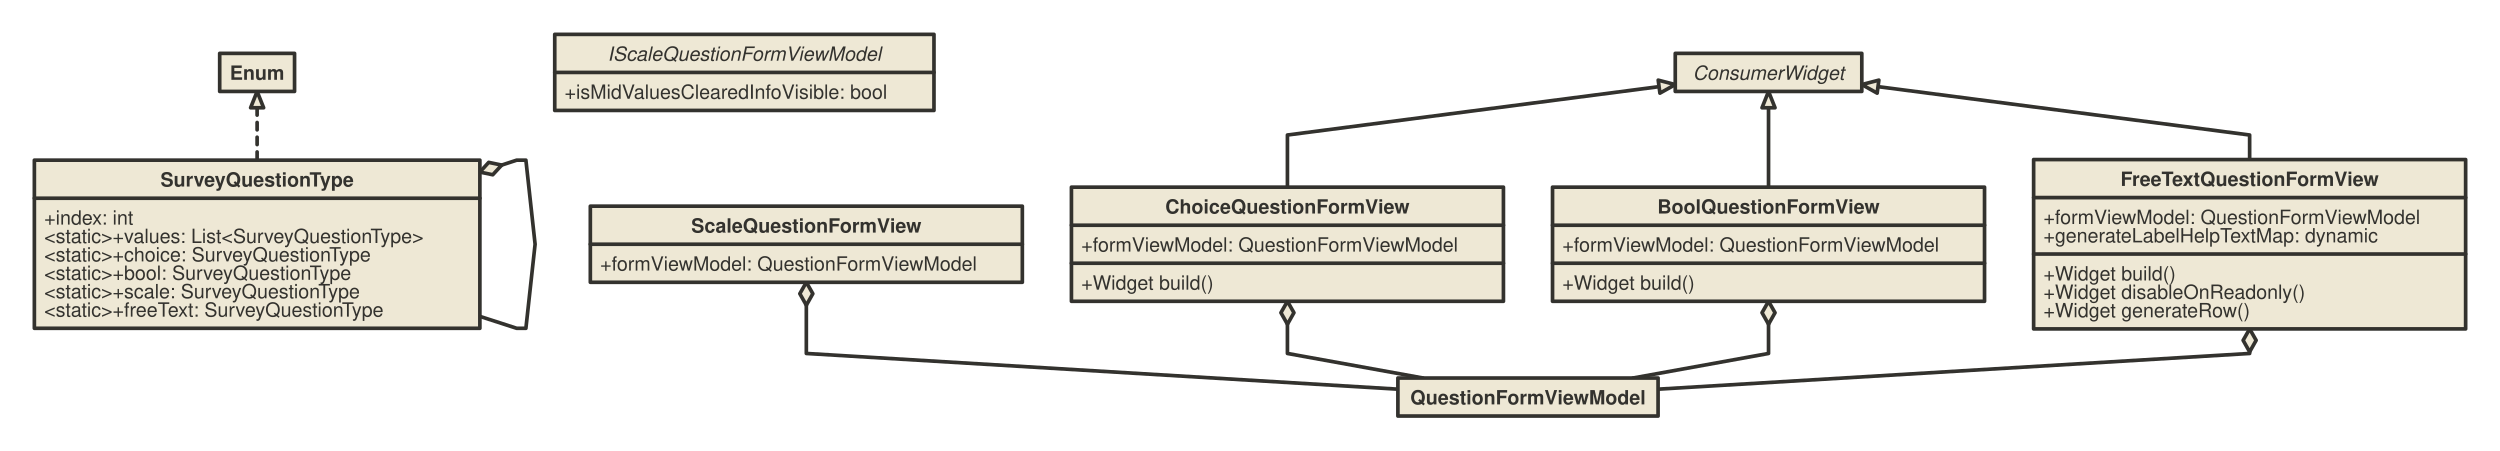
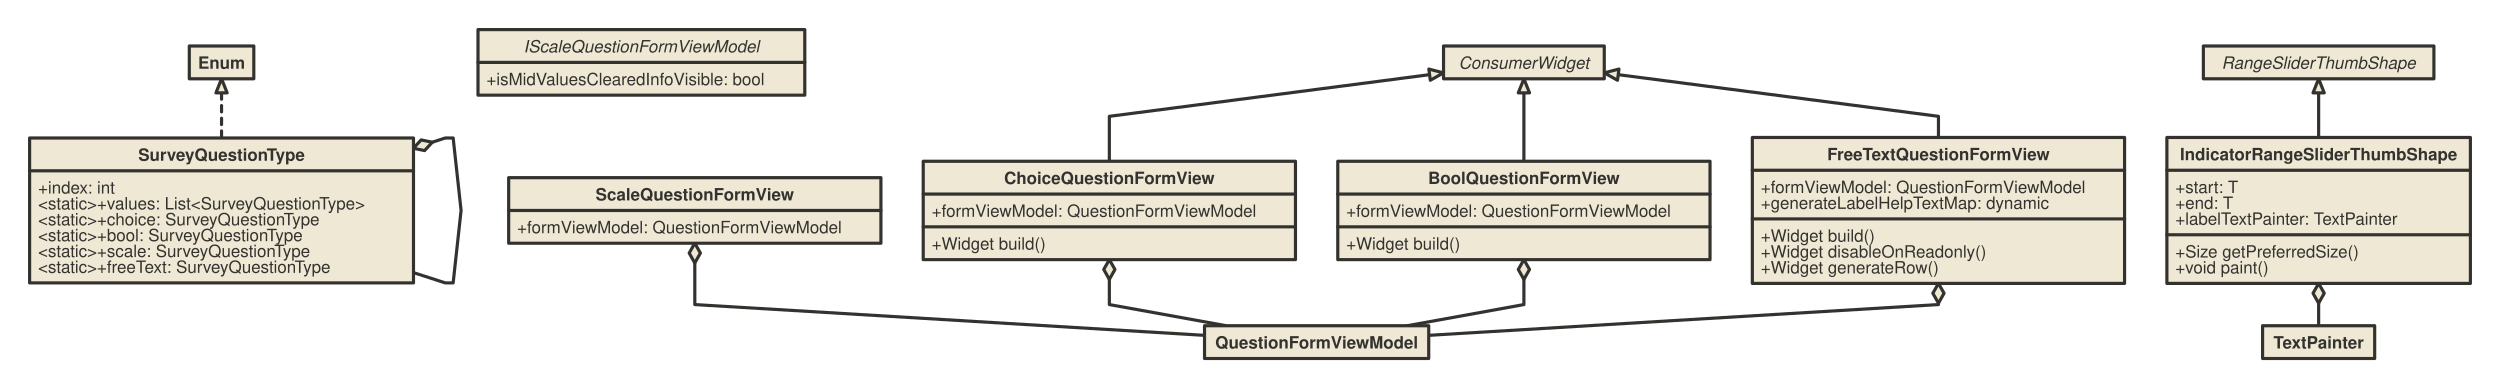
- <svg xmlns="http://www.w3.org/2000/svg" version="1.1" baseProfile="full" width="2037.0" height="367.0" viewbox="0 0 2037 367">
-   <g stroke-width="1.0" text-align="left" font="12pt Helvetica, Arial, sans-serif" font-size="12pt" font-family="Helvetica" font-weight="normal" font-style="normal">
+ <svg xmlns="http://www.w3.org/2000/svg" version="1.1" baseProfile="full" width="2364.0" height="367.0" viewbox="0 0 2364 367">
+   <g stroke-width="1.0" text-align="left" font="12pt Helvetica, Arial, sans-serif" font-size="12pt" font-family="Helvetica" font-weight="bold" font-style="normal">
    <g font-family="Helvetica" font-size="12pt" font-weight="bold" font-style="normal" stroke-width="3.0" stroke-linejoin="round" stroke-linecap="round" stroke="#33322E">
      <g stroke="transparent" fill="transparent">
-         <rect x="0.0" y="0.0" height="367.0" width="2037.0" stroke="none" />
+         <rect x="0.0" y="0.0" height="367.0" width="2364.0" stroke="none" />
      </g>
      <g transform="translate(8, 8)" fill="#33322E">
        <g transform="translate(20, 20)" fill="#eee8d5" font-family="Helvetica" font-size="12pt" font-weight="normal" font-style="normal">
          <path d="M380.8 106.5 L393 102.5 L400.5 102.5 L400.5 102.5 L408 171 L408 171 L400.5 239.5 L400.5 239.5 L393 239.5 L393 239.5 L363 229.784 L363.0 229.8 " fill="none" />
          <g fill="#eee8d5">
            <path d="M370.2 104.3 L380.8 106.5 L373.5 114.4 L363.0 112.2 Z" />
          </g>
          <g stroke-dasharray="6 6">
            <path d="M181.5 59.8 L181.5 82 L181.5 102.5 L181.5 102.5 " fill="none" />
          </g>
          <path d="M186.8 59.8 L181.5 59.8 L176.2 59.8 L181.5 46.5 Z" />
          <path d="M629.0 220.7 L629 260 L1111 289.1 L1111.0 289.1 " fill="none" />
          <g fill="#eee8d5">
            <path d="M634.3 211.3 L629.0 220.7 L623.7 211.3 L629.0 202.0 Z" />
          </g>
          <path d="M1021.0 236.2 L1021 260 L1131.423 280 L1131.4 280.0 " fill="none" />
          <g fill="#eee8d5">
            <path d="M1026.3 226.8 L1021.0 236.2 L1015.7 226.8 L1021.0 217.5 Z" />
          </g>
          <path d="M1323.8 42.6 L1021 82 L1021 124.5 L1021.0 124.5 " fill="none" />
          <path d="M1324.5 47.9 L1323.8 42.6 L1323.1 37.3 L1337.0 40.9 Z" />
          <path d="M1413.0 236.2 L1413 260 L1302.577 280 L1302.6 280.0 " fill="none" />
          <g fill="#eee8d5">
            <path d="M1418.3 226.8 L1413.0 236.2 L1407.7 226.8 L1413.0 217.5 Z" />
          </g>
          <path d="M1413.0 59.8 L1413 82 L1413 124.5 L1413.0 124.5 " fill="none" />
          <path d="M1418.3 59.8 L1413.0 59.8 L1407.7 59.8 L1413.0 46.5 Z" />
          <path d="M1805.0 258.7 L1805 260 L1323 289.1 L1323.0 289.1 " fill="none" />
          <g fill="#eee8d5">
            <path d="M1810.3 249.3 L1805.0 258.7 L1799.7 249.3 L1805.0 240.0 Z" />
          </g>
          <path d="M1502.2 42.6 L1805 82 L1805 102 L1805.0 102.0 " fill="none" />
          <path d="M1502.9 37.3 L1502.2 42.6 L1501.5 47.9 L1489.0 40.9 Z" />
+           <path d="M2164.5 258.7 L2164.5 260 L2164.5 280 L2164.5 280.0 " fill="none" />
+           <g fill="#eee8d5">
+             <path d="M2169.8 249.3 L2164.5 258.7 L2159.2 249.3 L2164.5 240.0 Z" />
+           </g>
+           <path d="M2164.5 59.8 L2164.5 82 L2164.5 102 L2164.5 102.0 " fill="none" />
+           <path d="M2169.8 59.8 L2164.5 59.8 L2159.2 59.8 L2164.5 46.5 Z" />
          <g data-name="SurveyQuestionType">
            <g fill="#eee8d5" stroke="#33322E" data-name="SurveyQuestionType">
              <rect x="0.0" y="102.5" height="137.0" width="363.0" data-name="SurveyQuestionType" />
              <path d="M0.0 133.5 L363.0 133.5" fill="none" data-name="SurveyQuestionType" />
            </g>
            <g transform="translate(0, 102.5)" font-family="Helvetica" font-size="12pt" font-weight="bold" font-style="normal" data-name="SurveyQuestionType">
              <g transform="translate(8, 8)" fill="#33322E" text-align="center" data-name="SurveyQuestionType">
                <text x="173.5" y="13.5" stroke="none" text-anchor="middle" data-name="SurveyQuestionType">SurveyQuestionType</text>
              </g>
            </g>
            <g transform="translate(0, 133.5)" font-family="Helvetica" font-size="12pt" font-weight="normal" font-style="normal" data-name="SurveyQuestionType">
              <g transform="translate(8, 8)" fill="#33322E" text-align="left" data-name="SurveyQuestionType">
                <text x="0.0" y="13.5" stroke="none" data-name="SurveyQuestionType">+index: int</text>
                <text x="0.0" y="28.5" stroke="none" data-name="SurveyQuestionType">&lt;static&gt;+values: List&lt;SurveyQuestionType&gt;</text>
                <text x="0.0" y="43.5" stroke="none" data-name="SurveyQuestionType">&lt;static&gt;+choice: SurveyQuestionType</text>
                <text x="0.0" y="58.5" stroke="none" data-name="SurveyQuestionType">&lt;static&gt;+bool: SurveyQuestionType</text>
                <text x="0.0" y="73.5" stroke="none" data-name="SurveyQuestionType">&lt;static&gt;+scale: SurveyQuestionType</text>
                <text x="0.0" y="88.5" stroke="none" data-name="SurveyQuestionType">&lt;static&gt;+freeText: SurveyQuestionType</text>
              </g>
            </g>
          </g>
          <g data-name="Enum">
            <g fill="#eee8d5" stroke="#33322E" data-name="Enum">
              <rect x="151.0" y="15.5" height="31.0" width="61.0" data-name="Enum" />
            </g>
            <g transform="translate(151, 15.5)" font-family="Helvetica" font-size="12pt" font-weight="bold" font-style="normal" data-name="Enum">
              <g transform="translate(8, 8)" fill="#33322E" text-align="center" data-name="Enum">
                <text x="22.5" y="13.5" stroke="none" text-anchor="middle" data-name="Enum">Enum</text>
              </g>
            </g>
          </g>
          <g data-name="IScaleQuestionFormViewModel">
            <g fill="#eee8d5" stroke="#33322E" data-name="IScaleQuestionFormViewModel">
              <rect x="424.0" y="0.0" height="62.0" width="309.0" data-name="IScaleQuestionFormViewModel" />
              <path d="M424.0 31.0 L733.0 31.0" fill="none" data-name="IScaleQuestionFormViewModel" />
            </g>
            <g transform="translate(424, 0)" font-family="Helvetica" font-size="12pt" font-weight="normal" font-style="italic" data-name="IScaleQuestionFormViewModel">
              <g transform="translate(8, 8)" fill="#33322E" text-align="center" data-name="IScaleQuestionFormViewModel">
                <text x="146.5" y="13.5" stroke="none" text-anchor="middle" data-name="IScaleQuestionFormViewModel">IScaleQuestionFormViewModel</text>
              </g>
            </g>
            <g transform="translate(424, 31)" font-family="Helvetica" font-size="12pt" font-weight="normal" font-style="normal" data-name="IScaleQuestionFormViewModel">
              <g transform="translate(8, 8)" fill="#33322E" text-align="left" data-name="IScaleQuestionFormViewModel">
                <text x="0.0" y="13.5" stroke="none" data-name="IScaleQuestionFormViewModel">+isMidValuesClearedInfoVisible: bool</text>
              </g>
            </g>
          </g>
          <g data-name="ScaleQuestionFormView">
            <g fill="#eee8d5" stroke="#33322E" data-name="ScaleQuestionFormView">
              <rect x="453.0" y="140.0" height="62.0" width="352.0" data-name="ScaleQuestionFormView" />
              <path d="M453.0 171.0 L805.0 171.0" fill="none" data-name="ScaleQuestionFormView" />
            </g>
            <g transform="translate(453, 140)" font-family="Helvetica" font-size="12pt" font-weight="bold" font-style="normal" data-name="ScaleQuestionFormView">
              <g transform="translate(8, 8)" fill="#33322E" text-align="center" data-name="ScaleQuestionFormView">
                <text x="168.0" y="13.5" stroke="none" text-anchor="middle" data-name="ScaleQuestionFormView">ScaleQuestionFormView</text>
              </g>
            </g>
            <g transform="translate(453, 171)" font-family="Helvetica" font-size="12pt" font-weight="normal" font-style="normal" data-name="ScaleQuestionFormView">
              <g transform="translate(8, 8)" fill="#33322E" text-align="left" data-name="ScaleQuestionFormView">
                <text x="0.0" y="13.5" stroke="none" data-name="ScaleQuestionFormView">+formViewModel: QuestionFormViewModel</text>
              </g>
            </g>
          </g>
          <g data-name="QuestionFormViewModel">
            <g fill="#eee8d5" stroke="#33322E" data-name="QuestionFormViewModel">
              <rect x="1111.0" y="280.0" height="31.0" width="212.0" data-name="QuestionFormViewModel" />
            </g>
            <g transform="translate(1111, 280)" font-family="Helvetica" font-size="12pt" font-weight="bold" font-style="normal" data-name="QuestionFormViewModel">
              <g transform="translate(8, 8)" fill="#33322E" text-align="center" data-name="QuestionFormViewModel">
                <text x="98.0" y="13.5" stroke="none" text-anchor="middle" data-name="QuestionFormViewModel">QuestionFormViewModel</text>
              </g>
            </g>
          </g>
          <g data-name="ChoiceQuestionFormView">
            <g fill="#eee8d5" stroke="#33322E" data-name="ChoiceQuestionFormView">
              <rect x="845.0" y="124.5" height="93.0" width="352.0" data-name="ChoiceQuestionFormView" />
              <path d="M845.0 155.5 L1197.0 155.5" fill="none" data-name="ChoiceQuestionFormView" />
              <path d="M845.0 186.5 L1197.0 186.5" fill="none" data-name="ChoiceQuestionFormView" />
            </g>
            <g transform="translate(845, 124.5)" font-family="Helvetica" font-size="12pt" font-weight="bold" font-style="normal" data-name="ChoiceQuestionFormView">
              <g transform="translate(8, 8)" fill="#33322E" text-align="center" data-name="ChoiceQuestionFormView">
                <text x="168.0" y="13.5" stroke="none" text-anchor="middle" data-name="ChoiceQuestionFormView">ChoiceQuestionFormView</text>
              </g>
            </g>
            <g transform="translate(845, 155.5)" font-family="Helvetica" font-size="12pt" font-weight="normal" font-style="normal" data-name="ChoiceQuestionFormView">
              <g transform="translate(8, 8)" fill="#33322E" text-align="left" data-name="ChoiceQuestionFormView">
                <text x="0.0" y="13.5" stroke="none" data-name="ChoiceQuestionFormView">+formViewModel: QuestionFormViewModel</text>
              </g>
            </g>
            <g transform="translate(845, 186.5)" font-family="Helvetica" font-size="12pt" font-weight="normal" font-style="normal" data-name="ChoiceQuestionFormView">
              <g transform="translate(8, 8)" fill="#33322E" text-align="left" data-name="ChoiceQuestionFormView">
                <text x="0.0" y="13.5" stroke="none" data-name="ChoiceQuestionFormView">+Widget build()</text>
              </g>
            </g>
          </g>
          <g data-name="ConsumerWidget">
            <g fill="#eee8d5" stroke="#33322E" data-name="ConsumerWidget">
              <rect x="1337.0" y="15.5" height="31.0" width="152.0" data-name="ConsumerWidget" />
            </g>
            <g transform="translate(1337, 15.5)" font-family="Helvetica" font-size="12pt" font-weight="normal" font-style="italic" data-name="ConsumerWidget">
              <g transform="translate(8, 8)" fill="#33322E" text-align="center" data-name="ConsumerWidget">
                <text x="68.0" y="13.5" stroke="none" text-anchor="middle" data-name="ConsumerWidget">ConsumerWidget</text>
              </g>
            </g>
          </g>
          <g data-name="BoolQuestionFormView">
            <g fill="#eee8d5" stroke="#33322E" data-name="BoolQuestionFormView">
              <rect x="1237.0" y="124.5" height="93.0" width="352.0" data-name="BoolQuestionFormView" />
              <path d="M1237.0 155.5 L1589.0 155.5" fill="none" data-name="BoolQuestionFormView" />
              <path d="M1237.0 186.5 L1589.0 186.5" fill="none" data-name="BoolQuestionFormView" />
            </g>
            <g transform="translate(1237, 124.5)" font-family="Helvetica" font-size="12pt" font-weight="bold" font-style="normal" data-name="BoolQuestionFormView">
              <g transform="translate(8, 8)" fill="#33322E" text-align="center" data-name="BoolQuestionFormView">
                <text x="168.0" y="13.5" stroke="none" text-anchor="middle" data-name="BoolQuestionFormView">BoolQuestionFormView</text>
              </g>
            </g>
            <g transform="translate(1237, 155.5)" font-family="Helvetica" font-size="12pt" font-weight="normal" font-style="normal" data-name="BoolQuestionFormView">
              <g transform="translate(8, 8)" fill="#33322E" text-align="left" data-name="BoolQuestionFormView">
                <text x="0.0" y="13.5" stroke="none" data-name="BoolQuestionFormView">+formViewModel: QuestionFormViewModel</text>
              </g>
            </g>
            <g transform="translate(1237, 186.5)" font-family="Helvetica" font-size="12pt" font-weight="normal" font-style="normal" data-name="BoolQuestionFormView">
              <g transform="translate(8, 8)" fill="#33322E" text-align="left" data-name="BoolQuestionFormView">
                <text x="0.0" y="13.5" stroke="none" data-name="BoolQuestionFormView">+Widget build()</text>
              </g>
            </g>
          </g>
          <g data-name="FreeTextQuestionFormView">
            <g fill="#eee8d5" stroke="#33322E" data-name="FreeTextQuestionFormView">
              <rect x="1629.0" y="102.0" height="138.0" width="352.0" data-name="FreeTextQuestionFormView" />
              <path d="M1629.0 133.0 L1981.0 133.0" fill="none" data-name="FreeTextQuestionFormView" />
              <path d="M1629.0 179.0 L1981.0 179.0" fill="none" data-name="FreeTextQuestionFormView" />
            </g>
            <g transform="translate(1629, 102)" font-family="Helvetica" font-size="12pt" font-weight="bold" font-style="normal" data-name="FreeTextQuestionFormView">
              <g transform="translate(8, 8)" fill="#33322E" text-align="center" data-name="FreeTextQuestionFormView">
                <text x="168.0" y="13.5" stroke="none" text-anchor="middle" data-name="FreeTextQuestionFormView">FreeTextQuestionFormView</text>
              </g>
            </g>
            <g transform="translate(1629, 133)" font-family="Helvetica" font-size="12pt" font-weight="normal" font-style="normal" data-name="FreeTextQuestionFormView">
              <g transform="translate(8, 8)" fill="#33322E" text-align="left" data-name="FreeTextQuestionFormView">
                <text x="0.0" y="13.5" stroke="none" data-name="FreeTextQuestionFormView">+formViewModel: QuestionFormViewModel</text>
                <text x="0.0" y="28.5" stroke="none" data-name="FreeTextQuestionFormView">+generateLabelHelpTextMap: dynamic</text>
              </g>
            </g>
            <g transform="translate(1629, 179)" font-family="Helvetica" font-size="12pt" font-weight="normal" font-style="normal" data-name="FreeTextQuestionFormView">
              <g transform="translate(8, 8)" fill="#33322E" text-align="left" data-name="FreeTextQuestionFormView">
                <text x="0.0" y="13.5" stroke="none" data-name="FreeTextQuestionFormView">+Widget build()</text>
                <text x="0.0" y="28.5" stroke="none" data-name="FreeTextQuestionFormView">+Widget disableOnReadonly()</text>
                <text x="0.0" y="43.5" stroke="none" data-name="FreeTextQuestionFormView">+Widget generateRow()</text>
              </g>
            </g>
          </g>
+           <g data-name="IndicatorRangeSliderThumbShape">
+             <g fill="#eee8d5" stroke="#33322E" data-name="IndicatorRangeSliderThumbShape">
+               <rect x="2021.0" y="102.0" height="138.0" width="287.0" data-name="IndicatorRangeSliderThumbShape" />
+               <path d="M2021.0 133.0 L2308.0 133.0" fill="none" data-name="IndicatorRangeSliderThumbShape" />
+               <path d="M2021.0 194.0 L2308.0 194.0" fill="none" data-name="IndicatorRangeSliderThumbShape" />
+             </g>
+             <g transform="translate(2021, 102)" font-family="Helvetica" font-size="12pt" font-weight="bold" font-style="normal" data-name="IndicatorRangeSliderThumbShape">
+               <g transform="translate(8, 8)" fill="#33322E" text-align="center" data-name="IndicatorRangeSliderThumbShape">
+                 <text x="135.5" y="13.5" stroke="none" text-anchor="middle" data-name="IndicatorRangeSliderThumbShape">IndicatorRangeSliderThumbShape</text>
+               </g>
+             </g>
+             <g transform="translate(2021, 133)" font-family="Helvetica" font-size="12pt" font-weight="normal" font-style="normal" data-name="IndicatorRangeSliderThumbShape">
+               <g transform="translate(8, 8)" fill="#33322E" text-align="left" data-name="IndicatorRangeSliderThumbShape">
+                 <text x="0.0" y="13.5" stroke="none" data-name="IndicatorRangeSliderThumbShape">+start: T</text>
+                 <text x="0.0" y="28.5" stroke="none" data-name="IndicatorRangeSliderThumbShape">+end: T</text>
+                 <text x="0.0" y="43.5" stroke="none" data-name="IndicatorRangeSliderThumbShape">+labelTextPainter: TextPainter</text>
+               </g>
+             </g>
+             <g transform="translate(2021, 194)" font-family="Helvetica" font-size="12pt" font-weight="normal" font-style="normal" data-name="IndicatorRangeSliderThumbShape">
+               <g transform="translate(8, 8)" fill="#33322E" text-align="left" data-name="IndicatorRangeSliderThumbShape">
+                 <text x="0.0" y="13.5" stroke="none" data-name="IndicatorRangeSliderThumbShape">+Size getPreferredSize()</text>
+                 <text x="0.0" y="28.5" stroke="none" data-name="IndicatorRangeSliderThumbShape">+void paint()</text>
+               </g>
+             </g>
+           </g>
+           <g data-name="TextPainter">
+             <g fill="#eee8d5" stroke="#33322E" data-name="TextPainter">
+               <rect x="2111.5" y="280.0" height="31.0" width="106.0" data-name="TextPainter" />
+             </g>
+             <g transform="translate(2111.5, 280)" font-family="Helvetica" font-size="12pt" font-weight="bold" font-style="normal" data-name="TextPainter">
+               <g transform="translate(8, 8)" fill="#33322E" text-align="center" data-name="TextPainter">
+                 <text x="45.0" y="13.5" stroke="none" text-anchor="middle" data-name="TextPainter">TextPainter</text>
+               </g>
+             </g>
+           </g>
+           <g data-name="RangeSliderThumbShape">
+             <g fill="#eee8d5" stroke="#33322E" data-name="RangeSliderThumbShape">
+               <rect x="2055.5" y="15.5" height="31.0" width="218.0" data-name="RangeSliderThumbShape" />
+             </g>
+             <g transform="translate(2055.5, 15.5)" font-family="Helvetica" font-size="12pt" font-weight="normal" font-style="italic" data-name="RangeSliderThumbShape">
+               <g transform="translate(8, 8)" fill="#33322E" text-align="center" data-name="RangeSliderThumbShape">
+                 <text x="101.0" y="13.5" stroke="none" text-anchor="middle" data-name="RangeSliderThumbShape">RangeSliderThumbShape</text>
+               </g>
+             </g>
+           </g>
        </g>
      </g>
    </g>
  </g>
</svg>
